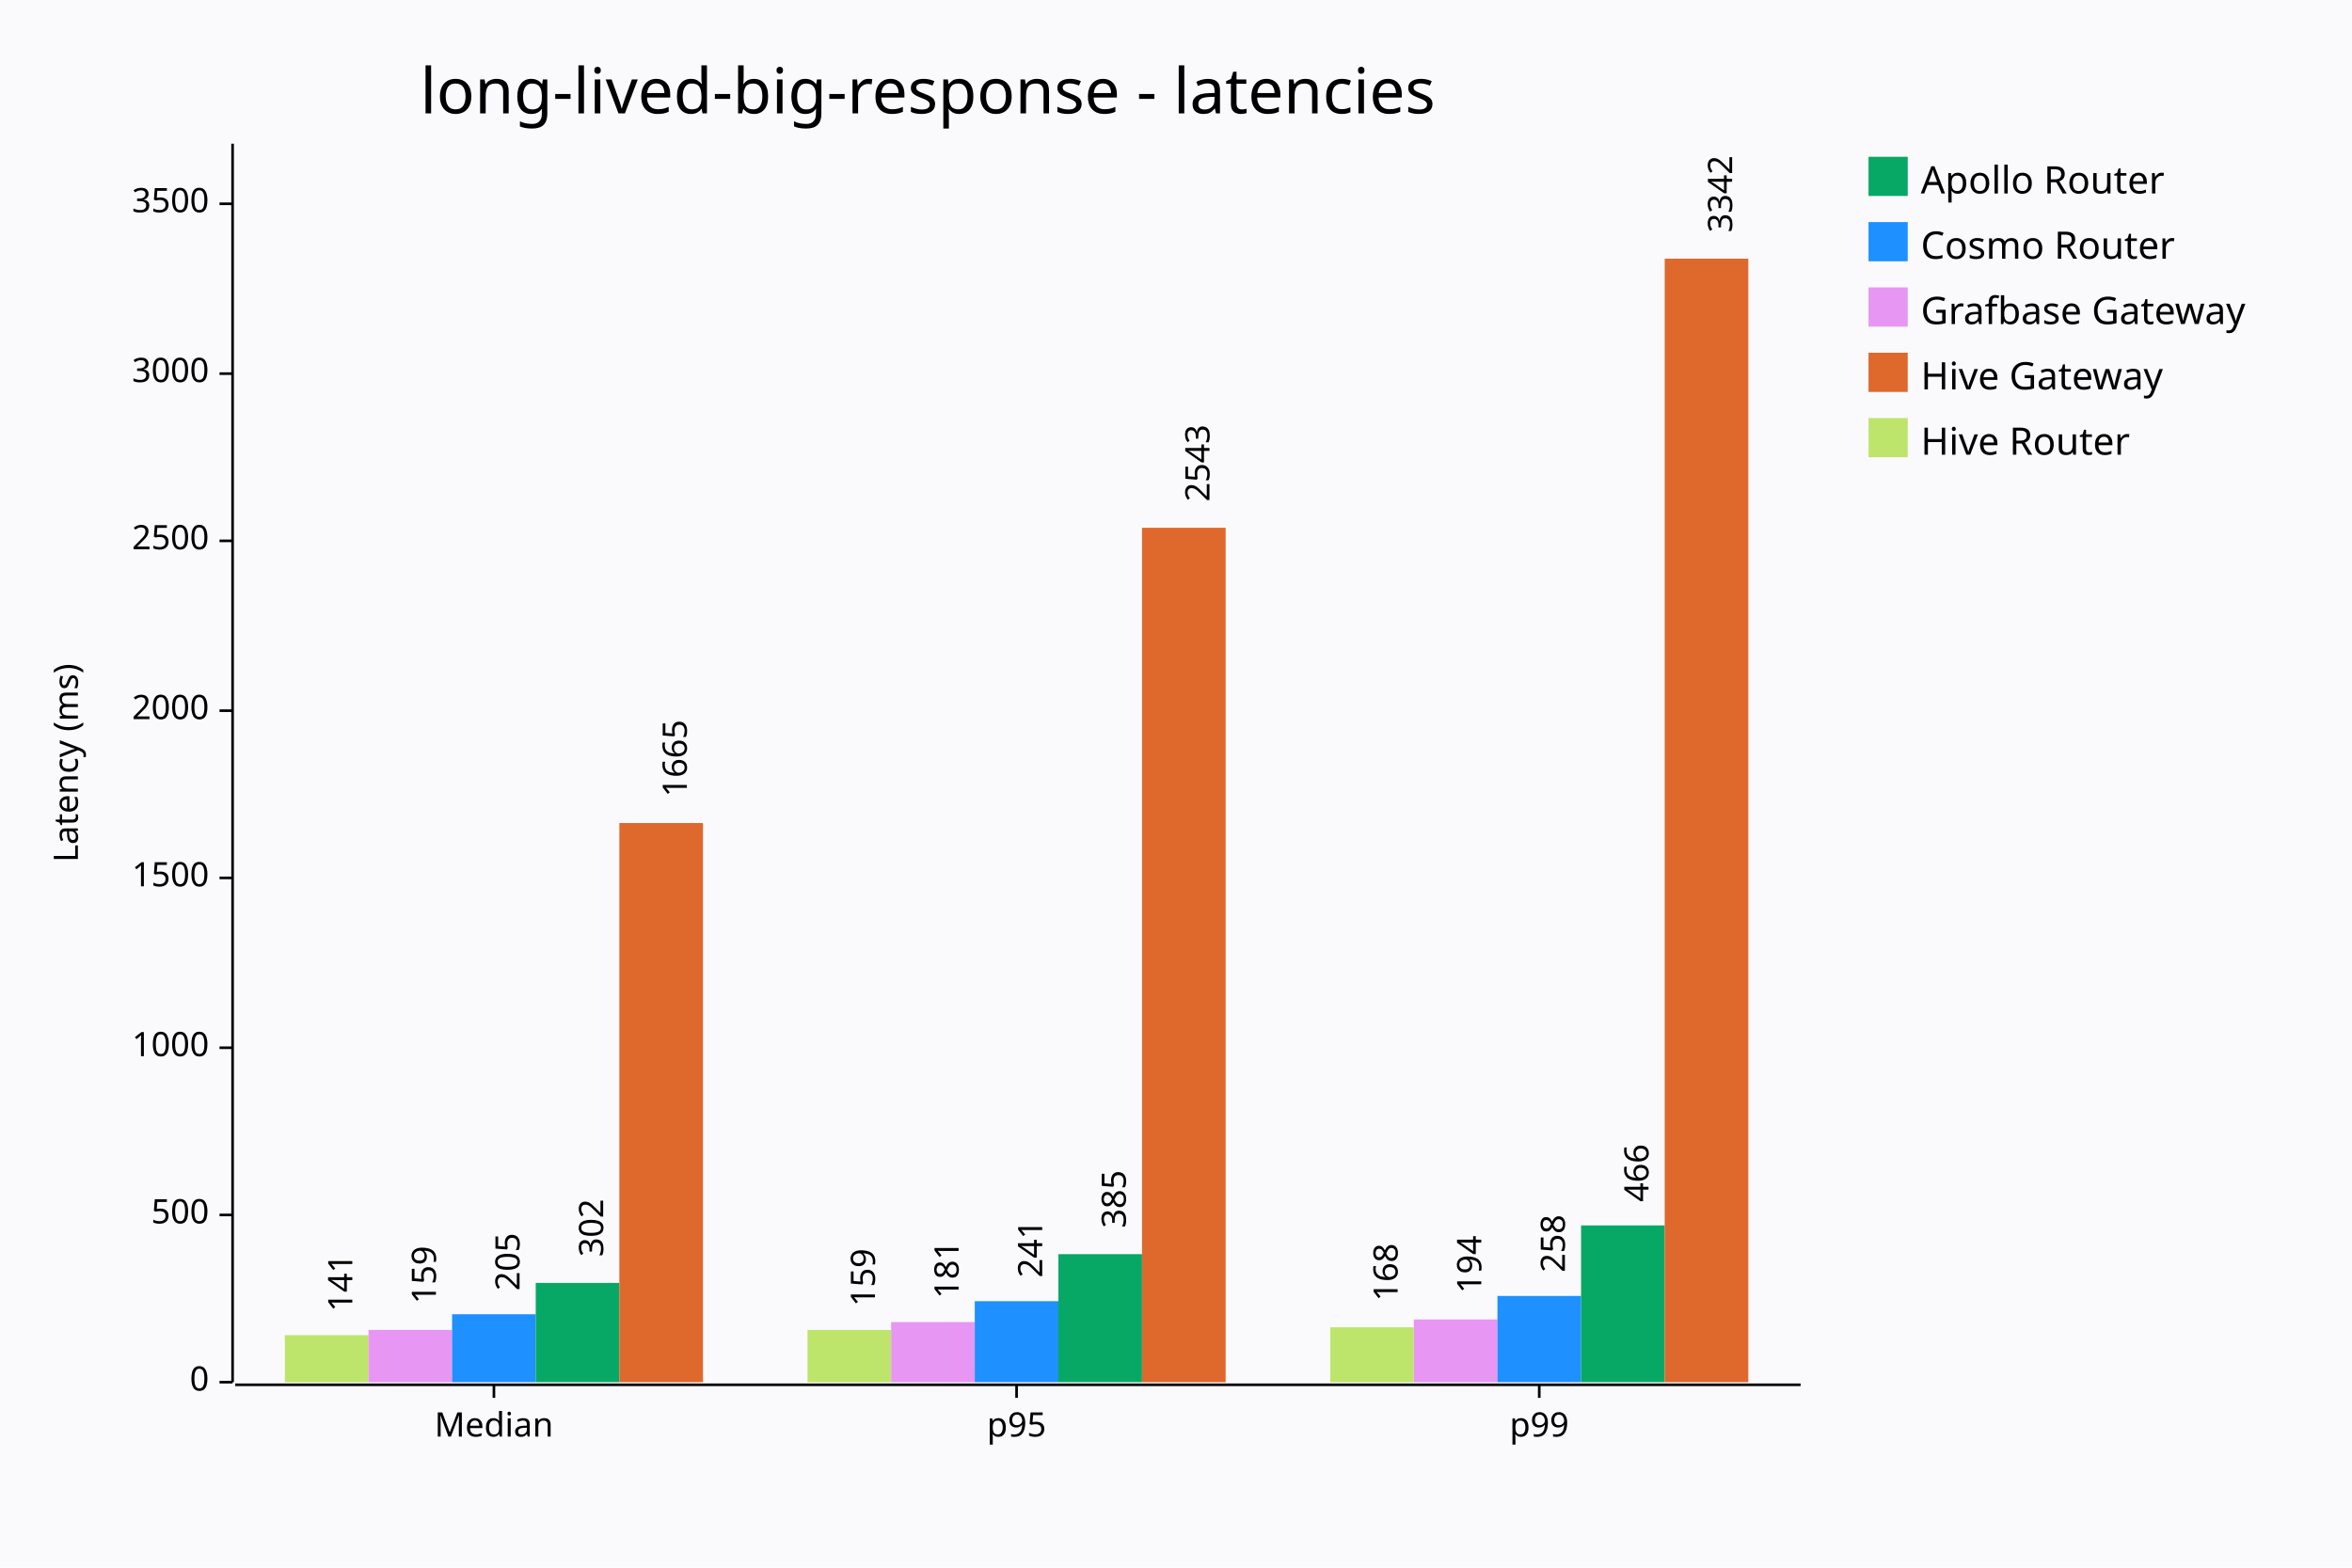
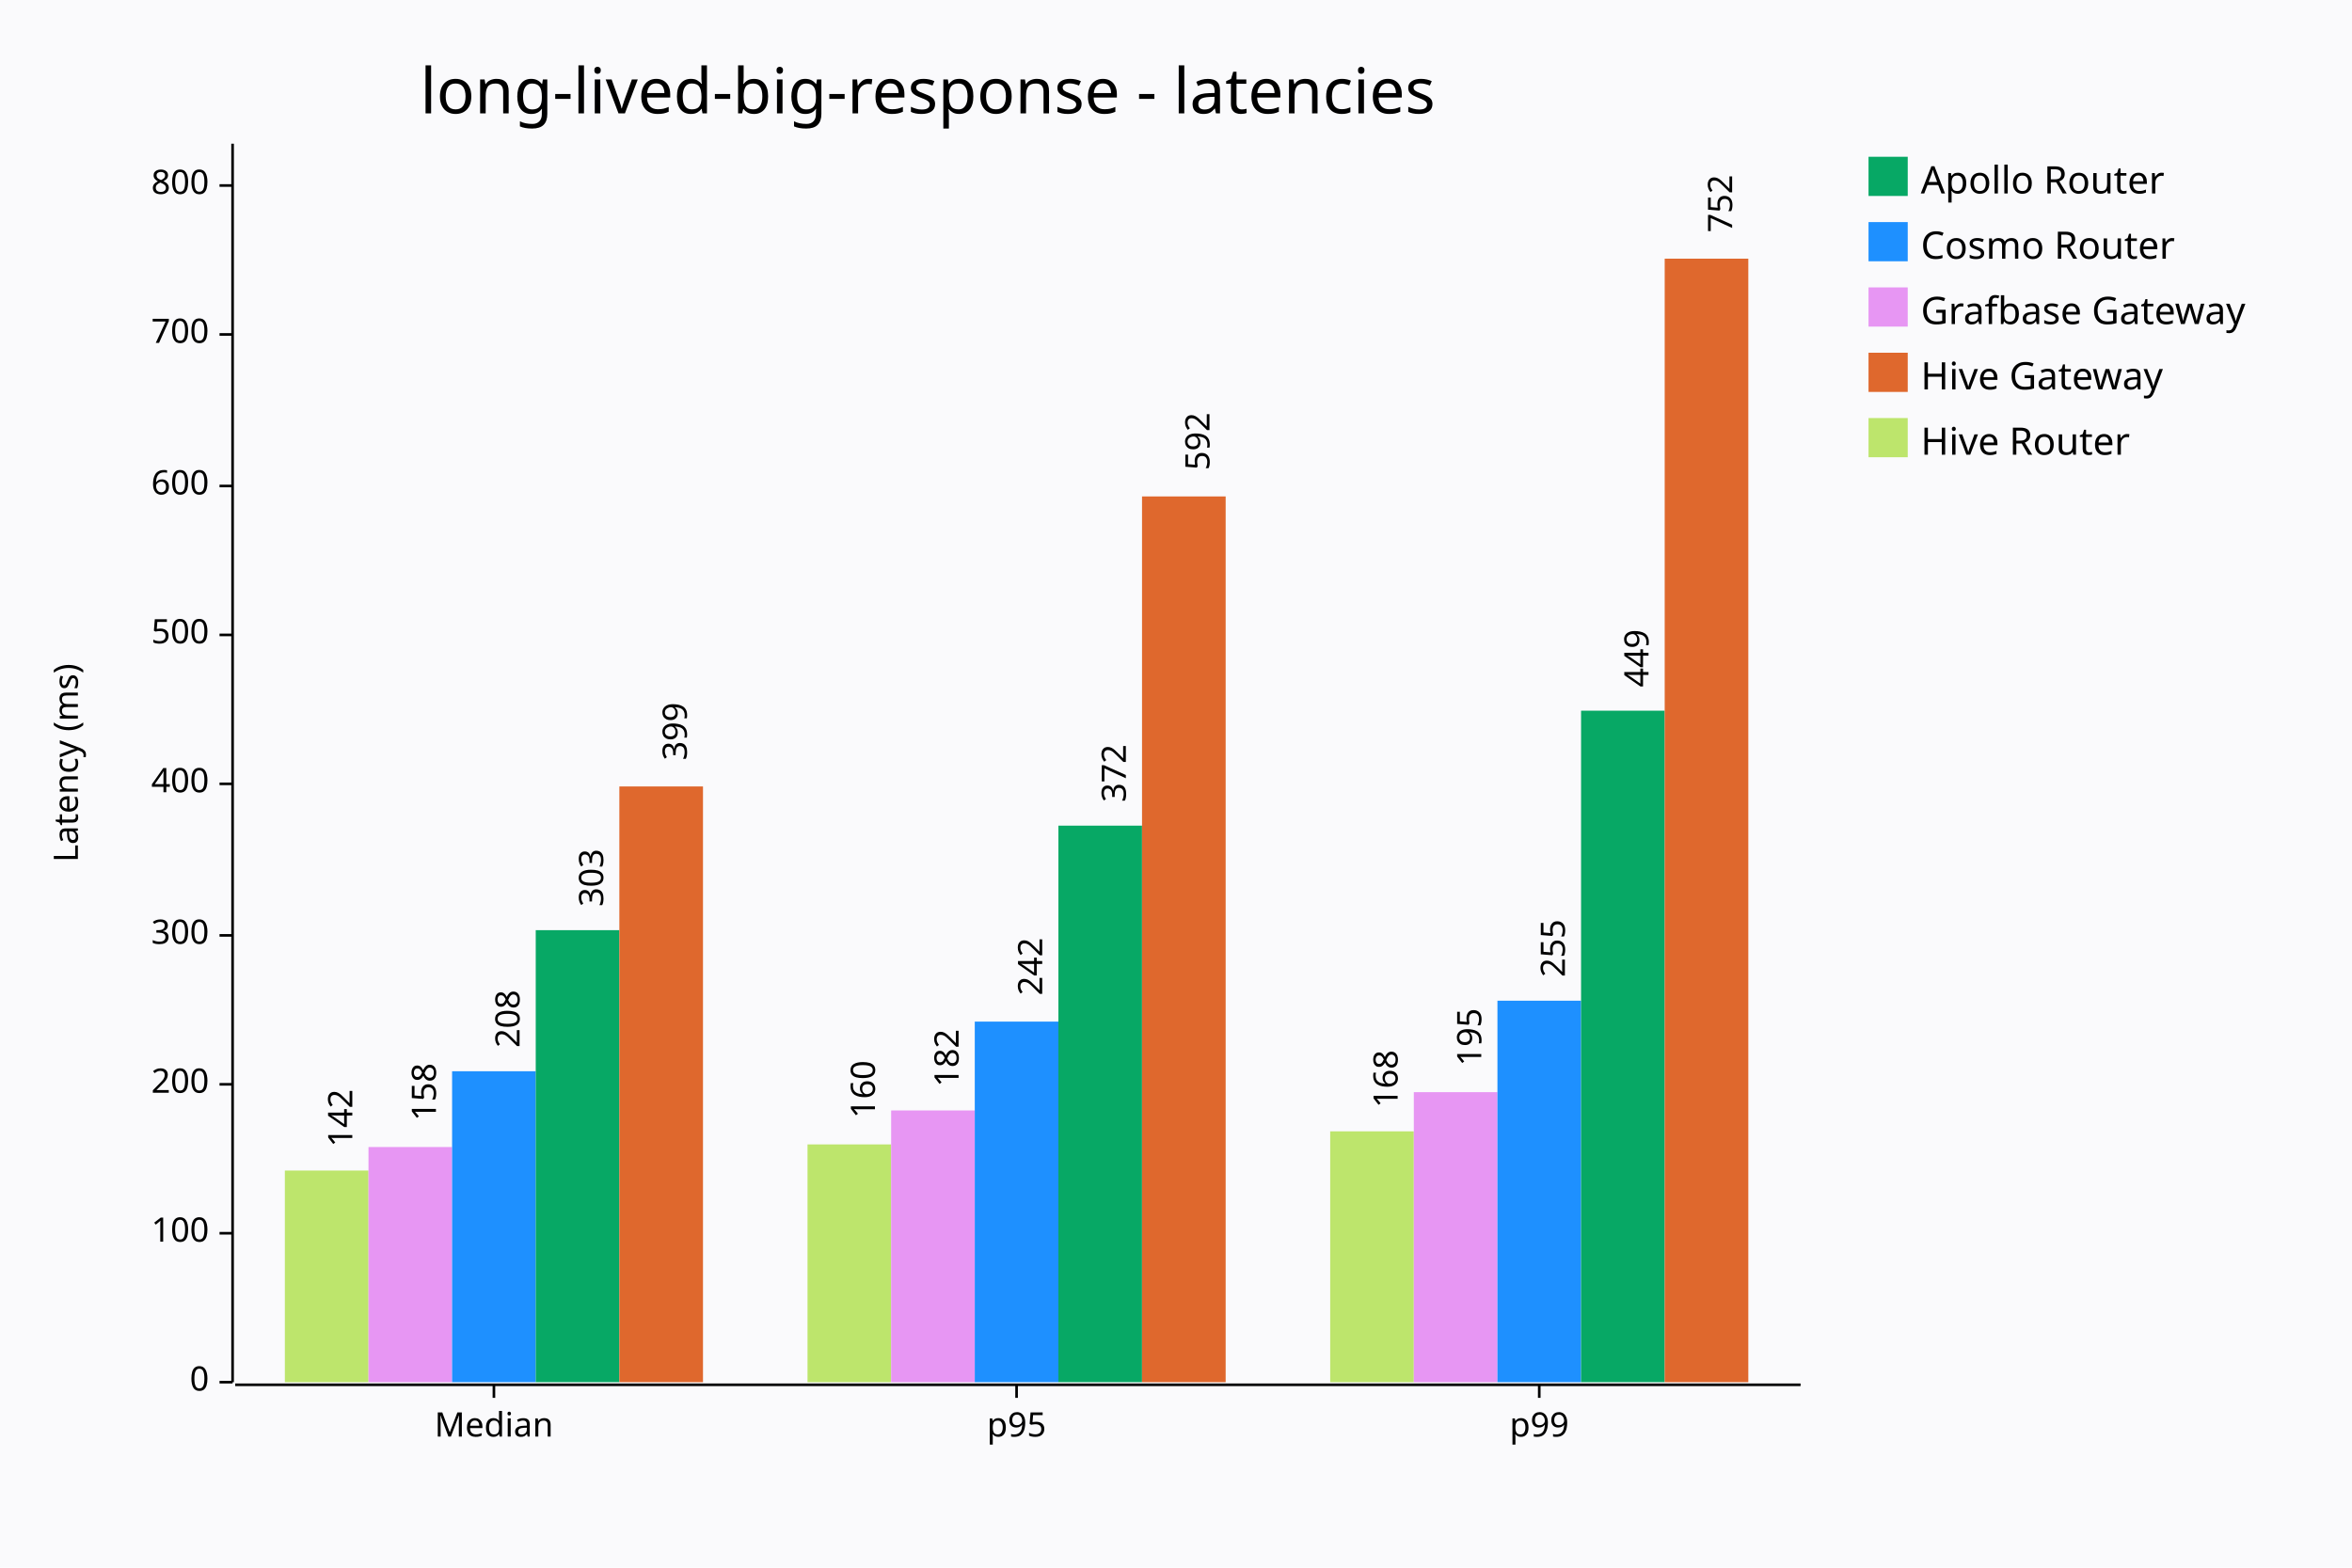
<svg xmlns="http://www.w3.org/2000/svg" width="900" height="600" viewBox="0 0 900 600">
  <rect x="0" y="0" width="900" height="600" opacity="1" fill="#FAFAFC" stroke="none" />
  <text x="355" y="25" dy="0.76em" text-anchor="middle" font-family="sans-serif" font-size="24.194" opacity="1" fill="#000000">
long-lived-big-response - latencies
</text>
  <text x="20" y="292" dy="0.76em" text-anchor="middle" font-family="sans-serif" font-size="12.903" opacity="1" fill="#000000" transform="rotate(270, 20, 292)">
Latency (ms)
</text>
  <polyline fill="none" opacity="1" stroke="#000000" stroke-width="1" points="89,55 89,529 " />
  <text x="80" y="529" dy="0.5ex" text-anchor="end" font-family="sans-serif" font-size="12.903" opacity="1" fill="#000000">
0
</text>
  <polyline fill="none" opacity="1" stroke="#000000" stroke-width="1" points="84,529 89,529 " />
-   <text x="80" y="465" dy="0.5ex" text-anchor="end" font-family="sans-serif" font-size="12.903" opacity="1" fill="#000000">
+   <text x="80" y="472" dy="0.5ex" text-anchor="end" font-family="sans-serif" font-size="12.903" opacity="1" fill="#000000">
+ 100
+ </text>
+   <polyline fill="none" opacity="1" stroke="#000000" stroke-width="1" points="84,472 89,472 " />
+   <text x="80" y="415" dy="0.5ex" text-anchor="end" font-family="sans-serif" font-size="12.903" opacity="1" fill="#000000">
+ 200
+ </text>
+   <polyline fill="none" opacity="1" stroke="#000000" stroke-width="1" points="84,415 89,415 " />
+   <text x="80" y="358" dy="0.5ex" text-anchor="end" font-family="sans-serif" font-size="12.903" opacity="1" fill="#000000">
+ 300
+ </text>
+   <polyline fill="none" opacity="1" stroke="#000000" stroke-width="1" points="84,358 89,358 " />
+   <text x="80" y="300" dy="0.5ex" text-anchor="end" font-family="sans-serif" font-size="12.903" opacity="1" fill="#000000">
+ 400
+ </text>
+   <polyline fill="none" opacity="1" stroke="#000000" stroke-width="1" points="84,300 89,300 " />
+   <text x="80" y="243" dy="0.5ex" text-anchor="end" font-family="sans-serif" font-size="12.903" opacity="1" fill="#000000">
500
</text>
-   <polyline fill="none" opacity="1" stroke="#000000" stroke-width="1" points="84,465 89,465 " />
-   <text x="80" y="401" dy="0.5ex" text-anchor="end" font-family="sans-serif" font-size="12.903" opacity="1" fill="#000000">
- 1000
+   <polyline fill="none" opacity="1" stroke="#000000" stroke-width="1" points="84,243 89,243 " />
+   <text x="80" y="186" dy="0.5ex" text-anchor="end" font-family="sans-serif" font-size="12.903" opacity="1" fill="#000000">
+ 600
</text>
-   <polyline fill="none" opacity="1" stroke="#000000" stroke-width="1" points="84,401 89,401 " />
-   <text x="80" y="336" dy="0.5ex" text-anchor="end" font-family="sans-serif" font-size="12.903" opacity="1" fill="#000000">
- 1500
+   <polyline fill="none" opacity="1" stroke="#000000" stroke-width="1" points="84,186 89,186 " />
+   <text x="80" y="128" dy="0.5ex" text-anchor="end" font-family="sans-serif" font-size="12.903" opacity="1" fill="#000000">
+ 700
</text>
-   <polyline fill="none" opacity="1" stroke="#000000" stroke-width="1" points="84,336 89,336 " />
-   <text x="80" y="272" dy="0.5ex" text-anchor="end" font-family="sans-serif" font-size="12.903" opacity="1" fill="#000000">
- 2000
+   <polyline fill="none" opacity="1" stroke="#000000" stroke-width="1" points="84,128 89,128 " />
+   <text x="80" y="71" dy="0.5ex" text-anchor="end" font-family="sans-serif" font-size="12.903" opacity="1" fill="#000000">
+ 800
</text>
-   <polyline fill="none" opacity="1" stroke="#000000" stroke-width="1" points="84,272 89,272 " />
-   <text x="80" y="207" dy="0.5ex" text-anchor="end" font-family="sans-serif" font-size="12.903" opacity="1" fill="#000000">
- 2500
- </text>
-   <polyline fill="none" opacity="1" stroke="#000000" stroke-width="1" points="84,207 89,207 " />
-   <text x="80" y="143" dy="0.5ex" text-anchor="end" font-family="sans-serif" font-size="12.903" opacity="1" fill="#000000">
- 3000
- </text>
-   <polyline fill="none" opacity="1" stroke="#000000" stroke-width="1" points="84,143 89,143 " />
-   <text x="80" y="78" dy="0.5ex" text-anchor="end" font-family="sans-serif" font-size="12.903" opacity="1" fill="#000000">
- 3500
- </text>
-   <polyline fill="none" opacity="1" stroke="#000000" stroke-width="1" points="84,78 89,78 " />
+   <polyline fill="none" opacity="1" stroke="#000000" stroke-width="1" points="84,71 89,71 " />
  <polyline fill="none" opacity="1" stroke="#000000" stroke-width="1" points="90,530 689,530 " />
  <text x="189" y="540" dy="0.76em" text-anchor="middle" font-family="sans-serif" font-size="12.903" opacity="1" fill="#000000">
Median
</text>
  <polyline fill="none" opacity="1" stroke="#000000" stroke-width="1" points="189,530 189,535 " />
  <text x="389" y="540" dy="0.76em" text-anchor="middle" font-family="sans-serif" font-size="12.903" opacity="1" fill="#000000">
p95
</text>
  <polyline fill="none" opacity="1" stroke="#000000" stroke-width="1" points="389,530 389,535 " />
  <text x="589" y="540" dy="0.76em" text-anchor="middle" font-family="sans-serif" font-size="12.903" opacity="1" fill="#000000">
p99
</text>
  <polyline fill="none" opacity="1" stroke="#000000" stroke-width="1" points="589,530 589,535 " />
-   <rect x="109" y="511" width="32" height="18" opacity="1" fill="#BDE56C" stroke="none" />
-   <rect x="309" y="509" width="32" height="20" opacity="1" fill="#BDE56C" stroke="none" />
-   <rect x="509" y="508" width="32" height="21" opacity="1" fill="#BDE56C" stroke="none" />
-   <text x="125" y="502" dy="0.76em" text-anchor="start" font-family="sans-serif" font-size="12.903" opacity="1" fill="#000000" transform="rotate(270, 125, 502)">
- 141
+   <rect x="109" y="448" width="32" height="81" opacity="1" fill="#BDE56C" stroke="none" />
+   <rect x="309" y="438" width="32" height="91" opacity="1" fill="#BDE56C" stroke="none" />
+   <rect x="509" y="433" width="32" height="96" opacity="1" fill="#BDE56C" stroke="none" />
+   <text x="125" y="439" dy="0.76em" text-anchor="start" font-family="sans-serif" font-size="12.903" opacity="1" fill="#000000" transform="rotate(270, 125, 439)">
+ 142
</text>
-   <text x="325" y="500" dy="0.76em" text-anchor="start" font-family="sans-serif" font-size="12.903" opacity="1" fill="#000000" transform="rotate(270, 325, 500)">
- 159
+   <text x="325" y="428" dy="0.76em" text-anchor="start" font-family="sans-serif" font-size="12.903" opacity="1" fill="#000000" transform="rotate(270, 325, 428)">
+ 160
</text>
-   <text x="525" y="498" dy="0.76em" text-anchor="start" font-family="sans-serif" font-size="12.903" opacity="1" fill="#000000" transform="rotate(270, 525, 498)">
+   <text x="525" y="424" dy="0.76em" text-anchor="start" font-family="sans-serif" font-size="12.903" opacity="1" fill="#000000" transform="rotate(270, 525, 424)">
168
</text>
-   <rect x="141" y="509" width="32" height="20" opacity="1" fill="#E796F3" stroke="none" />
-   <rect x="341" y="506" width="32" height="23" opacity="1" fill="#E796F3" stroke="none" />
-   <rect x="541" y="505" width="32" height="24" opacity="1" fill="#E796F3" stroke="none" />
-   <text x="157" y="499" dy="0.76em" text-anchor="start" font-family="sans-serif" font-size="12.903" opacity="1" fill="#000000" transform="rotate(270, 157, 499)">
- 159
+   <rect x="141" y="439" width="32" height="90" opacity="1" fill="#E796F3" stroke="none" />
+   <rect x="341" y="425" width="32" height="104" opacity="1" fill="#E796F3" stroke="none" />
+   <rect x="541" y="418" width="32" height="111" opacity="1" fill="#E796F3" stroke="none" />
+   <text x="157" y="429" dy="0.76em" text-anchor="start" font-family="sans-serif" font-size="12.903" opacity="1" fill="#000000" transform="rotate(270, 157, 429)">
+ 158
</text>
-   <text x="357" y="497" dy="0.76em" text-anchor="start" font-family="sans-serif" font-size="12.903" opacity="1" fill="#000000" transform="rotate(270, 357, 497)">
- 181
+   <text x="357" y="416" dy="0.76em" text-anchor="start" font-family="sans-serif" font-size="12.903" opacity="1" fill="#000000" transform="rotate(270, 357, 416)">
+ 182
</text>
-   <text x="557" y="495" dy="0.76em" text-anchor="start" font-family="sans-serif" font-size="12.903" opacity="1" fill="#000000" transform="rotate(270, 557, 495)">
- 194
+   <text x="557" y="408" dy="0.76em" text-anchor="start" font-family="sans-serif" font-size="12.903" opacity="1" fill="#000000" transform="rotate(270, 557, 408)">
+ 195
</text>
-   <rect x="173" y="503" width="32" height="26" opacity="1" fill="#1E90FF" stroke="none" />
-   <rect x="373" y="498" width="32" height="31" opacity="1" fill="#1E90FF" stroke="none" />
-   <rect x="573" y="496" width="32" height="33" opacity="1" fill="#1E90FF" stroke="none" />
-   <text x="189" y="494" dy="0.76em" text-anchor="start" font-family="sans-serif" font-size="12.903" opacity="1" fill="#000000" transform="rotate(270, 189, 494)">
- 205
+   <rect x="173" y="410" width="32" height="119" opacity="1" fill="#1E90FF" stroke="none" />
+   <rect x="373" y="391" width="32" height="138" opacity="1" fill="#1E90FF" stroke="none" />
+   <rect x="573" y="383" width="32" height="146" opacity="1" fill="#1E90FF" stroke="none" />
+   <text x="189" y="401" dy="0.76em" text-anchor="start" font-family="sans-serif" font-size="12.903" opacity="1" fill="#000000" transform="rotate(270, 189, 401)">
+ 208
</text>
-   <text x="389" y="489" dy="0.76em" text-anchor="start" font-family="sans-serif" font-size="12.903" opacity="1" fill="#000000" transform="rotate(270, 389, 489)">
- 241
+   <text x="389" y="381" dy="0.76em" text-anchor="start" font-family="sans-serif" font-size="12.903" opacity="1" fill="#000000" transform="rotate(270, 389, 381)">
+ 242
</text>
-   <text x="589" y="487" dy="0.76em" text-anchor="start" font-family="sans-serif" font-size="12.903" opacity="1" fill="#000000" transform="rotate(270, 589, 487)">
- 258
+   <text x="589" y="374" dy="0.76em" text-anchor="start" font-family="sans-serif" font-size="12.903" opacity="1" fill="#000000" transform="rotate(270, 589, 374)">
+ 255
</text>
-   <rect x="205" y="491" width="32" height="38" opacity="1" fill="#07A865" stroke="none" />
-   <rect x="405" y="480" width="32" height="49" opacity="1" fill="#07A865" stroke="none" />
-   <rect x="605" y="469" width="32" height="60" opacity="1" fill="#07A865" stroke="none" />
-   <text x="221" y="481" dy="0.76em" text-anchor="start" font-family="sans-serif" font-size="12.903" opacity="1" fill="#000000" transform="rotate(270, 221, 481)">
- 302
+   <rect x="205" y="356" width="32" height="173" opacity="1" fill="#07A865" stroke="none" />
+   <rect x="405" y="316" width="32" height="213" opacity="1" fill="#07A865" stroke="none" />
+   <rect x="605" y="272" width="32" height="257" opacity="1" fill="#07A865" stroke="none" />
+   <text x="221" y="347" dy="0.76em" text-anchor="start" font-family="sans-serif" font-size="12.903" opacity="1" fill="#000000" transform="rotate(270, 221, 347)">
+ 303
</text>
-   <text x="421" y="470" dy="0.76em" text-anchor="start" font-family="sans-serif" font-size="12.903" opacity="1" fill="#000000" transform="rotate(270, 421, 470)">
- 385
+   <text x="421" y="307" dy="0.76em" text-anchor="start" font-family="sans-serif" font-size="12.903" opacity="1" fill="#000000" transform="rotate(270, 421, 307)">
+ 372
</text>
-   <text x="621" y="460" dy="0.76em" text-anchor="start" font-family="sans-serif" font-size="12.903" opacity="1" fill="#000000" transform="rotate(270, 621, 460)">
- 466
+   <text x="621" y="263" dy="0.76em" text-anchor="start" font-family="sans-serif" font-size="12.903" opacity="1" fill="#000000" transform="rotate(270, 621, 263)">
+ 449
</text>
-   <rect x="237" y="315" width="32" height="214" opacity="1" fill="#DF682D" stroke="none" />
-   <rect x="437" y="202" width="32" height="327" opacity="1" fill="#DF682D" stroke="none" />
+   <rect x="237" y="301" width="32" height="228" opacity="1" fill="#DF682D" stroke="none" />
+   <rect x="437" y="190" width="32" height="339" opacity="1" fill="#DF682D" stroke="none" />
  <rect x="637" y="99" width="32" height="430" opacity="1" fill="#DF682D" stroke="none" />
-   <text x="253" y="305" dy="0.76em" text-anchor="start" font-family="sans-serif" font-size="12.903" opacity="1" fill="#000000" transform="rotate(270, 253, 305)">
- 1665
+   <text x="253" y="291" dy="0.76em" text-anchor="start" font-family="sans-serif" font-size="12.903" opacity="1" fill="#000000" transform="rotate(270, 253, 291)">
+ 399
</text>
-   <text x="453" y="192" dy="0.76em" text-anchor="start" font-family="sans-serif" font-size="12.903" opacity="1" fill="#000000" transform="rotate(270, 453, 192)">
- 2543
+   <text x="453" y="180" dy="0.76em" text-anchor="start" font-family="sans-serif" font-size="12.903" opacity="1" fill="#000000" transform="rotate(270, 453, 180)">
+ 592
</text>
  <text x="653" y="89" dy="0.76em" text-anchor="start" font-family="sans-serif" font-size="12.903" opacity="1" fill="#000000" transform="rotate(270, 653, 89)">
- 3342
+ 752
</text>
  <rect x="715" y="60" width="15" height="15" opacity="1" fill="#07A865" stroke="none" />
  <text x="735" y="63" dy="0.76em" text-anchor="start" font-family="sans-serif" font-size="14.516" opacity="1" fill="#000000">
Apollo Router
</text>
  <rect x="715" y="85" width="15" height="15" opacity="1" fill="#1E90FF" stroke="none" />
  <text x="735" y="88" dy="0.76em" text-anchor="start" font-family="sans-serif" font-size="14.516" opacity="1" fill="#000000">
Cosmo Router
</text>
  <rect x="715" y="110" width="15" height="15" opacity="1" fill="#E796F3" stroke="none" />
  <text x="735" y="113" dy="0.76em" text-anchor="start" font-family="sans-serif" font-size="14.516" opacity="1" fill="#000000">
Grafbase Gateway
</text>
  <rect x="715" y="135" width="15" height="15" opacity="1" fill="#DF682D" stroke="none" />
  <text x="735" y="138" dy="0.76em" text-anchor="start" font-family="sans-serif" font-size="14.516" opacity="1" fill="#000000">
Hive Gateway
</text>
  <rect x="715" y="160" width="15" height="15" opacity="1" fill="#BDE56C" stroke="none" />
  <text x="735" y="163" dy="0.76em" text-anchor="start" font-family="sans-serif" font-size="14.516" opacity="1" fill="#000000">
Hive Router
</text>
</svg>
